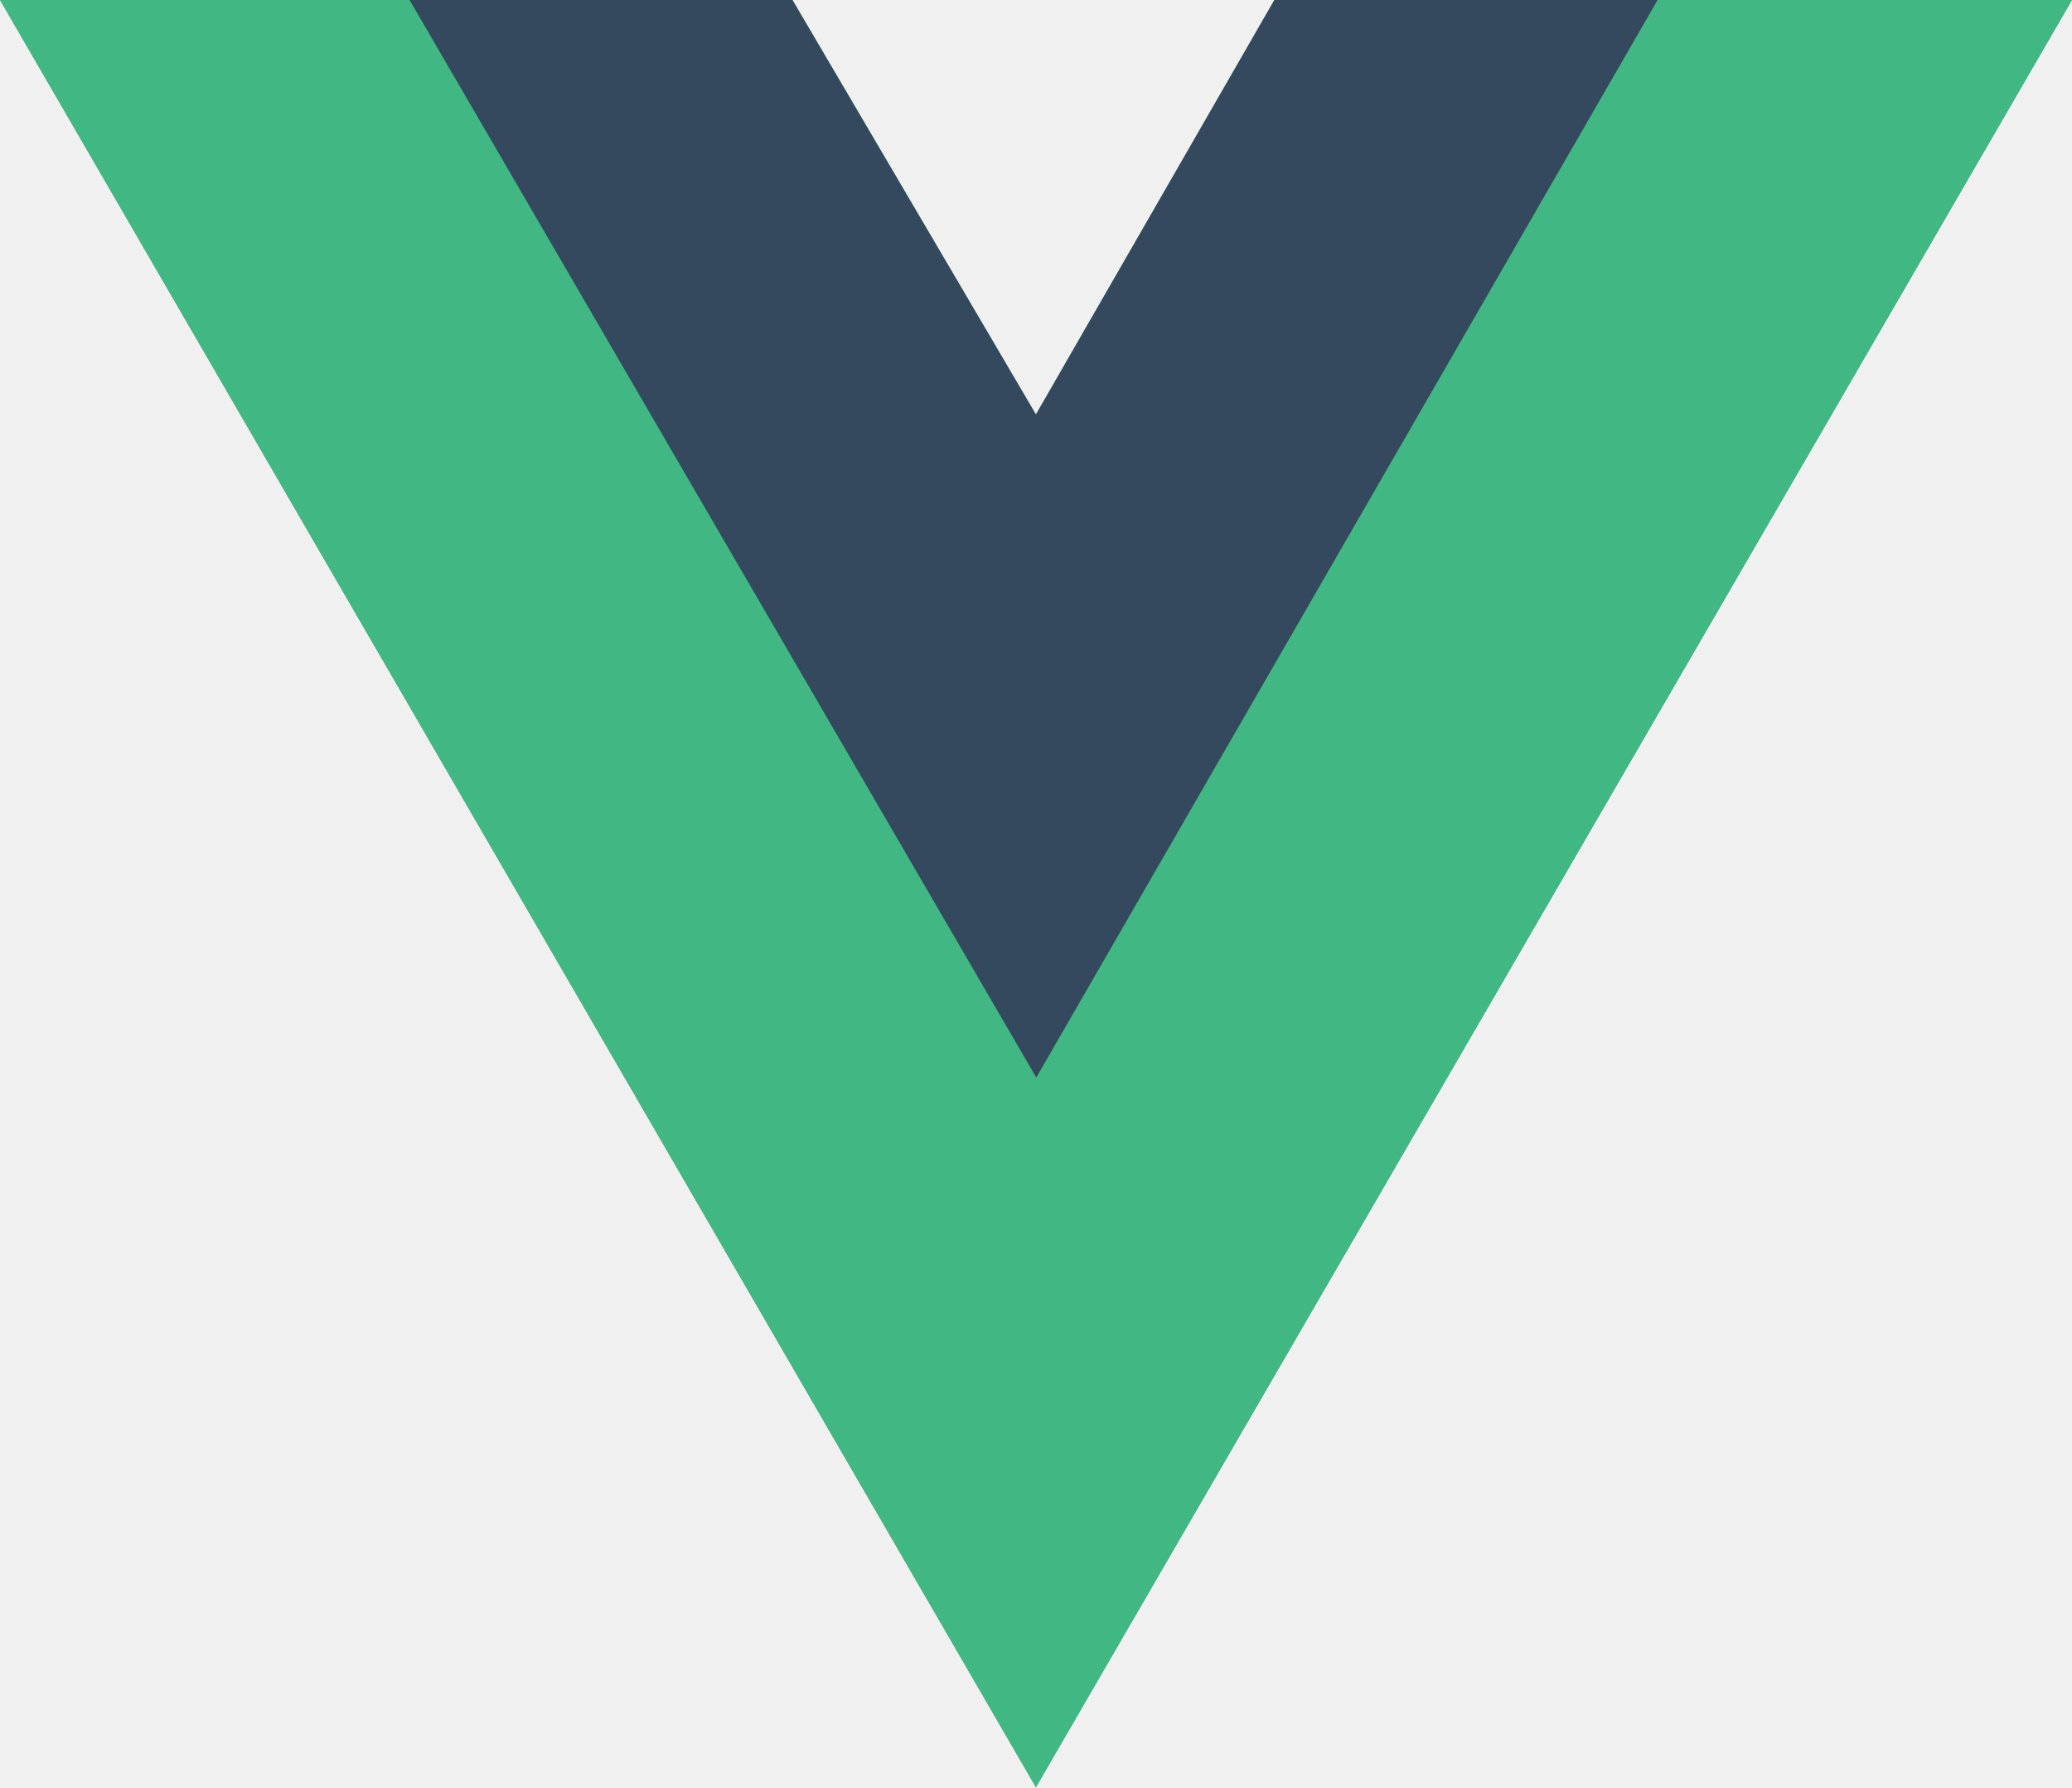
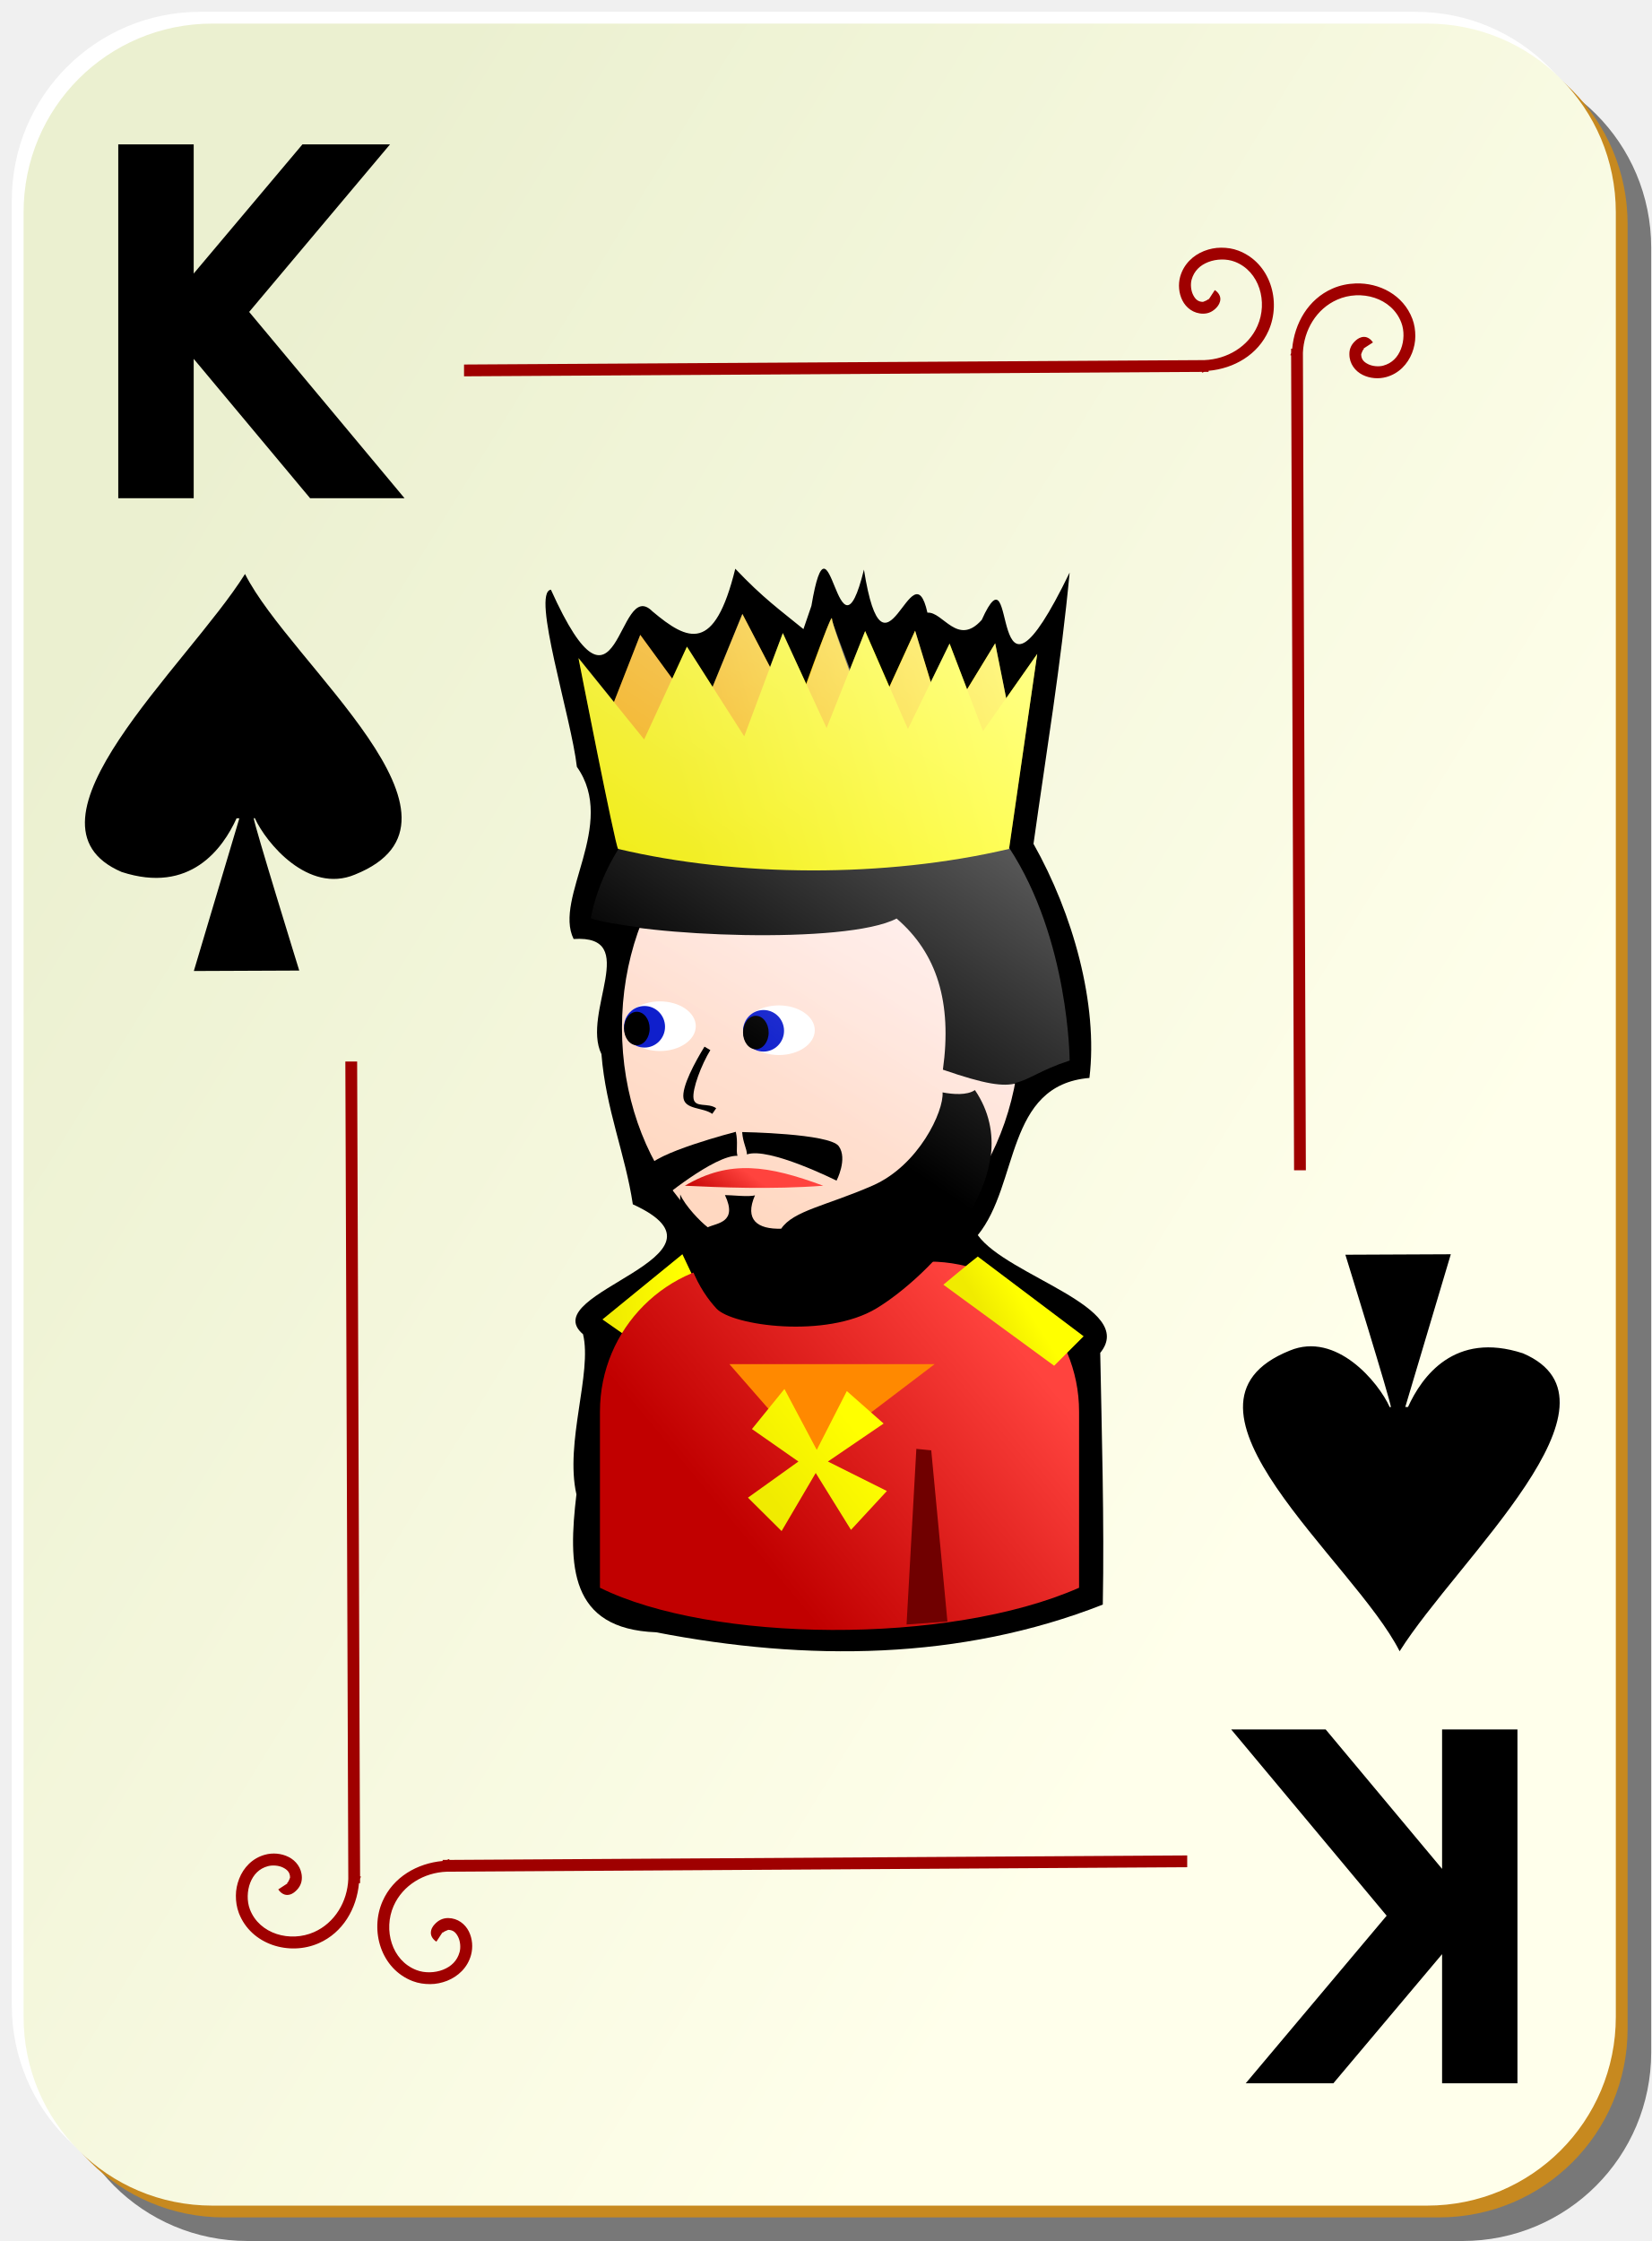
- <svg xmlns="http://www.w3.org/2000/svg" id="Layer_1" data-name="Layer 1" viewBox="0 0 116.35 100.35">
-   <defs>
-     <style>.cls-1{fill:#41b883}</style>
+ <svg xmlns="http://www.w3.org/2000/svg" xmlns:xlink="http://www.w3.org/1999/xlink" id="svg2" viewBox="0 0 140 190" version="1.0" y="0" x="0">
+   <defs id="defs3">
+     <linearGradient id="linearGradient4853" x1="2" gradientUnits="userSpaceOnUse" y1="63.1" gradientTransform="translate(0 -1)" x2="109" y2="128.7">
+       <stop id="stop2062" stop-color="#ebf0d0" offset="0" />
+       <stop id="stop2064" stop-color="#ffffeb" offset="1" />
+     </linearGradient>
+     <linearGradient id="linearGradient6214">
+       <stop id="stop6216" stop-color="#c10000" offset="0" />
+       <stop id="stop6218" stop-color="#ff433e" offset="1" />
+     </linearGradient>
+     <linearGradient id="linearGradient5407">
+       <stop id="stop5409" stop-color="#f0eb00" offset="0" />
+       <stop id="stop5411" stop-color="#ff0" offset="1" />
+     </linearGradient>
+     <linearGradient id="linearGradient30461" x1="356.44" gradientUnits="userSpaceOnUse" x2="484.8" gradientTransform="matrix(.18682 0 0 .14486 -40.32 3.0493)" y1="437.5" y2="256.18">
+       <stop id="stop3859" stop-color="#ffd8c1" offset="0" />
+       <stop id="stop3861" stop-color="#ffeded" offset="1" />
+     </linearGradient>
+     <linearGradient id="linearGradient30463" x1="25.75" xlink:href="#linearGradient5407" gradientUnits="userSpaceOnUse" x2="32.217" gradientTransform="translate(-10.627 -29.706)" y1="103.13" y2="101.98" />
+     <linearGradient id="linearGradient30465" x1="298.99" xlink:href="#linearGradient6214" gradientUnits="userSpaceOnUse" x2="449.32" gradientTransform="matrix(.14486 0 0 .14486 -17.925 13.69)" y1="540.54" y2="415.54" />
+     <linearGradient id="linearGradient30467" x1="294.25" xlink:href="#linearGradient6214" gradientUnits="userSpaceOnUse" x2="312.09" gradientTransform="matrix(.14486 0 0 .14486 -17.527 16.383)" y1="346.33" y2="322.14" />
+     <linearGradient id="linearGradient30469" x1="32.464" gradientUnits="userSpaceOnUse" x2="60" gradientTransform="translate(-10.627 -29.706)" y1="58.34" y2="51.181">
+       <stop id="stop5419" stop-color="#f0a700" offset="0" />
+       <stop id="stop5421" stop-color="#ffed00" offset="1" />
+     </linearGradient>
+     <linearGradient id="linearGradient30471" x1="32.969" xlink:href="#linearGradient5407" gradientUnits="userSpaceOnUse" x2="60.723" gradientTransform="translate(-10.627 -29.706)" y1="63.942" y2="56.605" />
+     <linearGradient id="linearGradient30473" x1="58.248" xlink:href="#linearGradient5407" gradientUnits="userSpaceOnUse" x2="61.035" gradientTransform="translate(-10.627 -29.706)" y1="104.92" y2="103.15" />
+     <linearGradient id="linearGradient30475" x1="36.313" xlink:href="#linearGradient5407" gradientUnits="userSpaceOnUse" x2="43.598" gradientTransform="translate(-7.3067 -26.587)" y1="116.76" y2="110.93" />
+     <linearGradient id="linearGradient30477" x1="688.3" gradientUnits="userSpaceOnUse" x2="361.5" gradientTransform="matrix(.18682 0 0 .14486 -40.318 3.0477)" y1="-31.93" y2="346.67">
+       <stop id="stop2582" stop-color="#fff" offset="0" />
+       <stop id="stop2584" stop-color="#fff" stop-opacity="0" offset="1" />
+     </linearGradient>
  </defs>
-   <path class="cls-1" d="M93.08.12h23.27L58.17 100.47 0 .12h44.5l13.67 23.27L71.56.12z" transform="translate(0 -.12)" />
-   <path class="cls-1" d="M0 .12l58.17 100.35L116.35.12H93.08L58.17 60.33 23 .12z" transform="translate(0 -.12)" />
-   <path d="M23 .12l35.19 60.5L93.08.12H71.56L58.17 23.39 44.5.12z" transform="translate(0 -.12)" fill="#35495e" />
+   <g id="layer1">
+     <g id="g1344">
+       <g id="g5630">
+         <path id="rect2070" d="m21 5h103c8.86 0 16 7.136 16 16v153c0 8.86-7.14 16-16 16h-103c-8.864 0-16-7.14-16-16v-153c0-8.864 7.136-16 16-16z" fill-opacity=".498" />
+         <path id="rect1300" d="m17 1h103c8.86 0 16 7.136 16 16v153c0 8.86-7.14 16-16 16h-103c-8.864 0-16-7.14-16-16v-153c0-8.864 7.136-16 16-16z" fill="#fff" />
+         <path id="path5624" d="m19 3h103c8.86 0 16 7.136 16 16v153c0 8.86-7.14 16-16 16h-103c-8.864 0-16-7.14-16-16v-153c0-8.864 7.136-16 16-16z" fill="#c7891f" />
+         <path id="rect1306" d="m18 2h103c8.86 0 16 7.136 16 16v153c0 8.86-7.14 16-16 16h-103c-8.864 0-16-7.14-16-16v-153c0-8.864 7.136-16 16-16z" fill="url(#linearGradient4853)" />
+       </g>
+       <path id="path2869" fill-rule="evenodd" fill="#9f0000" d="m103.53 21c-0.5 0.002-0.97 0.099-1.44 0.281-0.93 0.364-1.73 1.112-2.03 2.188-0.173 0.645-0.12 1.381 0.19 2s0.93 1.119 1.75 1.125c0.48 0.003 0.85-0.196 1.16-0.532 0.15-0.167 0.31-0.415 0.31-0.718s-0.21-0.583-0.47-0.75l-0.53 0.812c0.07 0.046 0-0.005 0-0.062 0-0.058 0.02-0.022-0.03 0.031-0.1 0.106-0.46 0.219-0.44 0.219-0.42-0.003-0.65-0.217-0.84-0.594s-0.23-0.905-0.13-1.281c0.21-0.751 0.72-1.231 1.41-1.5 0.69-0.27 1.55-0.298 2.25-0.031 2.11 0.807 2.82 3.429 1.93 5.437-0.77 1.764-2.58 2.83-4.5 2.906l-62.776 0.375v1l62.566-0.375v0.063c0.07 0 0.14-0.06 0.21-0.063h0.35v-0.093c2.16-0.195 4.19-1.362 5.09-3.407 1.1-2.492 0.15-5.748-2.56-6.781-0.47-0.18-0.97-0.252-1.47-0.25zm11.41 3.031c-0.67 0.023-1.35 0.163-1.97 0.438-2.05 0.903-3.21 2.93-3.41 5.093h-0.09v0.344c0 0.078-0.06 0.141-0.06 0.219h0.06l0.25 69.094h1l-0.25-69.313c0.08-1.919 1.14-3.72 2.91-4.5 2-0.887 4.62-0.178 5.43 1.938 0.27 0.698 0.24 1.561-0.03 2.25-0.27 0.688-0.75 1.202-1.5 1.406-0.37 0.102-0.9 0.064-1.28-0.125s-0.59-0.421-0.59-0.844c0 0.018 0.11-0.34 0.21-0.437 0.06-0.049 0.09-0.031 0.04-0.032-0.06 0-0.11-0.07-0.07 0l0.82-0.531c-0.17-0.259-0.45-0.468-0.75-0.469-0.31 0-0.55 0.16-0.72 0.313-0.34 0.306-0.54 0.681-0.53 1.156 0 0.819 0.5 1.44 1.12 1.75 0.62 0.311 1.36 0.363 2 0.188 1.08-0.293 1.82-1.102 2.19-2.031 0.18-0.465 0.28-0.941 0.28-1.438s-0.07-0.996-0.25-1.469c-0.77-2.029-2.8-3.068-4.81-3zm-85.659 65.969l0.25 69.31c-0.076 1.92-1.142 3.72-2.906 4.5-2.008 0.89-4.63 0.18-5.437-1.93-0.267-0.7-0.239-1.57 0.031-2.26 0.269-0.68 0.749-1.2 1.5-1.4 0.376-0.1 0.904-0.07 1.281 0.12s0.591 0.42 0.594 0.85c0-0.02-0.113 0.34-0.219 0.43-0.053 0.05-0.089 0.04-0.031 0.04 0.057 0 0.108 0.07 0.062 0l-0.812 0.53c0.167 0.26 0.447 0.47 0.75 0.47s0.551-0.16 0.718-0.32c0.336-0.3 0.535-0.68 0.532-1.15-0.006-0.82-0.506-1.44-1.125-1.75s-1.355-0.37-2-0.19c-1.076 0.29-1.824 1.1-2.188 2.03-0.182 0.47-0.279 0.94-0.281 1.44s0.07 0.99 0.25 1.47c1.033 2.7 4.289 3.66 6.781 2.56 2.045-0.9 3.212-2.93 3.407-5.09h0.093v-0.35c0.003-0.08 0.063-0.14 0.063-0.22h-0.063l-0.25-69.09h-1zm71.379 67.31l-62.566 0.38v-0.07c-0.078 0-0.141 0.06-0.219 0.07h-0.344v0.09c-2.163 0.2-4.19 1.36-5.093 3.41-1.101 2.49-0.144 5.75 2.562 6.78 0.472 0.18 0.971 0.25 1.469 0.25 0.497 0 0.972-0.1 1.437-0.28 0.93-0.37 1.739-1.11 2.032-2.19 0.175-0.65 0.122-1.38-0.188-2s-0.932-1.12-1.75-1.13c-0.476 0-0.85 0.2-1.156 0.54-0.153 0.16-0.314 0.41-0.313 0.72 0.001 0.3 0.21 0.58 0.469 0.74l0.531-0.81c-0.07-0.04 0 0.01 0 0.07 0 0.05-0.017 0.02 0.031-0.04 0.097-0.1 0.455-0.21 0.438-0.22 0.423 0.01 0.655 0.22 0.844 0.6s0.227 0.9 0.125 1.28c-0.205 0.75-0.718 1.23-1.407 1.5-0.688 0.27-1.552 0.3-2.25 0.03-2.115-0.81-2.824-3.43-1.937-5.44 0.779-1.76 2.581-2.83 4.5-2.9l62.785-0.38v-1z" />
+     </g>
+   </g>
+   <path id="text1481" d="m10.027 12.24h6.396v10.951l9.221-10.951h7.426l-11.945 14.206 13.174 15.794h-8.007l-9.869-11.815v11.815h-6.396v-30" />
+   <path id="text4064" d="m128.66 176.63h-6.39v-10.95l-9.22 10.95h-7.43l11.95-14.21-13.18-15.79h8.01l9.87 11.82v-11.82h6.39v30" />
+   <path id="path1561" fill-rule="evenodd" d="m20.775 48.665c-4.925 7.825-20.035 21.149-10.463 25.263 5.811 1.894 8.576-1.983 9.747-4.549h0.235l-3.859 12.946 8.937-0.038s-3.85-12.445-3.859-12.921h0.094c0.946 2.097 4.536 6.439 8.484 4.785 11.546-4.635-5.455-17.824-9.316-25.486z" />
+   <path id="path2018" fill-rule="evenodd" d="m118.67 140c4.92-7.82 20.03-21.15 10.46-25.26-5.81-1.9-8.58 1.98-9.75 4.55h-0.23l3.86-12.95-8.94 0.04s3.85 12.44 3.86 12.92h-0.1c-0.94-2.1-4.53-6.44-8.48-4.79-11.547 4.64 5.45 17.83 9.32 25.49z" />
+   <g id="g3155" transform="matrix(1.0001 0 0 1 36.249 36.75)">
+     <path id="path2085" d="m31.869 16.589c-1.984-1.622-3.418-2.631-5.778-5.119-1.766 7.185-4.003 6.155-7.028 3.611-3.019-3.035-2.781 11.104-8.603-1.836-1.678 0.231 1.738 10.88 2.201 15.019 3.47 4.895-2.011 11.097-0.275 14.598 5.737-0.376 0.64 6.226 2.358 9.76 0.373 4.68 2.021 8.457 2.661 12.734 9.695 4.432-8.42 7.463-4.222 11.013 0.795 3.266-1.558 9.17-0.56 13.581-0.712 5.999-0.627 11.41 6.75 11.69 12.781 2.48 25.817 2.39 37.875-2.346 0.135-6.988-0.095-14.907-0.218-21.344 3.164-3.864-7.896-6.498-10.38-9.982 3.527-4.321 2.31-12.724 9.464-13.327 0.76-6.259-1.413-13.959-4.741-19.847 1.071-7.661 2.343-15.295 3.063-23-7.17 14.794-4.284-3.014-7.451 4.013-2.051 2.307-3.298-0.731-4.604-0.611-1.296-5.817-3.648 7.245-5.383-3.652-2.244 9.141-2.866-6.302-4.453 3.072l-0.676 1.973z" />
+     <path id="path1418" d="m50.252 50.397c0 11.413-7.564 20.676-16.883 20.676-9.32 0-16.884-9.263-16.884-20.676s7.564-20.676 16.884-20.676c9.319 0 16.883 9.263 16.883 20.676z" fill="url(#linearGradient30461)" />
+     <path id="path2451" fill-rule="evenodd" fill="url(#linearGradient30463)" d="m16.873 76.544l-2.045-1.427 6.78-5.53 1.515 3.207s-5.919 4.019-6.25 3.75z" />
+     <path id="path1420" fill="url(#linearGradient30465)" d="m27.343 70.211c-7.049 0-12.725 5.676-12.725 12.725v14.929c9.38 4.645 29.527 4.895 40.619 0v-14.929c0-7.049-5.675-12.725-12.724-12.725h-15.17z" />
+     <path id="path1422" fill-rule="evenodd" d="m13.83 41.095s1.698-14.374 20.612-14.41c19.976 0.82 19.997 26.496 19.997 26.496-4.853 1.577-3.505 3.258-10.747 0.76 0.791-5.699-0.5-9.879-3.925-12.815-4.269 2.238-21.564 1.504-25.937-0.031z" />
+     <g id="g1424" transform="matrix(.14486 0 0 .097903 -17.725 27.113)">
+       <path id="path1426" transform="translate(-4 -6)" fill="#fff" d="m353 245.86c0 11.87-9.41 21.5-21 21.5s-21-9.63-21-21.5 9.41-21.5 21-21.5 21 9.63 21 21.5z" />
+       <path id="path1428" transform="matrix(.57143 0 0 .83721 129.29 34.524)" fill="#0f1fcc" d="m353 245.86c0 11.87-9.41 21.5-21 21.5s-21-9.63-21-21.5 9.41-21.5 21-21.5 21 9.63 21 21.5z" />
+       <path id="path1430" transform="matrix(.35714 0 0 .67442 195.93 76.048)" d="m353 245.86c0 11.87-9.41 21.5-21 21.5s-21-9.63-21-21.5 9.41-21.5 21-21.5 21 9.63 21 21.5z" />
+     </g>
+     <g id="g1438" transform="matrix(.14486 0 0 .097903 -27.814 26.772)">
+       <path id="path1440" transform="translate(-4 -6)" fill="#fff" d="m353 245.86c0 11.87-9.41 21.5-21 21.5s-21-9.63-21-21.5 9.41-21.5 21-21.5 21 9.63 21 21.5z" />
+       <path id="path1442" transform="matrix(.57143 0 0 .83721 129.29 34.524)" fill="#0f1fcc" d="m353 245.86c0 11.87-9.41 21.5-21 21.5s-21-9.63-21-21.5 9.41-21.5 21-21.5 21 9.63 21 21.5z" />
+       <path id="path1444" transform="matrix(.35714 0 0 .67442 195.93 76.048)" d="m353 245.86c0 11.87-9.41 21.5-21 21.5s-21-9.63-21-21.5 9.41-21.5 21-21.5 21 9.63 21 21.5z" />
+     </g>
+     <path id="path1446" fill-rule="evenodd" fill="url(#linearGradient30467)" d="m21.818 63.779c2.92 0.139 7.302 0.336 11.728 0-4.654-1.718-7.921-2.246-11.728 0z" />
+     <path id="path1448" fill="#700000" d="m41.441 86.09l1.263 0.124 1.372 14.516-3.465 0.25 0.83-14.89z" />
+     <path id="path1454" fill-rule="evenodd" d="m23.48 51.989c-0.792 1.287-1.945 3.402-1.781 4.375 0.164 0.972 1.652 0.762 2.442 1.323l0.331-0.478c-0.695-0.493-1.783-0.008-1.918-0.808-0.135-0.799 0.681-2.915 1.422-4.118l-0.496-0.294z" />
+     <path id="path1649" fill-rule="evenodd" d="m25.215 64.573c1.104 2.336-0.668 2.358-1.458 2.73-0.614-0.461-1.929-1.829-2.337-2.785-0.129 5.307 1.724 8.204 3.068 9.669 1.343 1.466 9.282 2.565 13.557 0 4.275-2.564 13.239-11.336 8.362-18.517-0.668 0.464-1.884 0.363-2.744 0.197 0.122 1.588-2.019 6.19-5.927 7.9s-6.723 2.123-7.752 3.656c-2.011 0.059-3.134-0.749-2.222-2.832-0.491 0.161-2.006-0.021-2.547-0.018z" />
+     <path id="path2411" fill-rule="evenodd" d="m26.134 59.209s-7.085 1.824-7.505 3.087c-0.421 1.262 1.052 2.735 1.052 2.735s4.63-3.858 6.594-3.788c-0.141-0.491 0.07-1.122-0.141-2.034z" />
+     <path id="path2413" fill-rule="evenodd" d="m26.673 59.23s7.408 0.115 8.188 1.194c0.779 1.079-0.186 2.925-0.186 2.925s-5.742-2.878-7.595-2.223c-0.013-0.511-0.335-0.963-0.407-1.896z" />
+     <path id="path2427" fill-rule="evenodd" fill="url(#linearGradient30469)" d="m15.447 23.678l2.588-6.604 5.088 6.97 3.574-8.738 4.457 8.548s3.131-8.84 3.131-8.164c0 0.677 3.295 9.225 3.295 9.225l3.75-8.194 2.491 8.106 4.302-7.033 1.25 6.25v5s-27.5 1.25-30 0-4.013-5.222-3.926-5.366z" />
+     <path id="path2415" fill-rule="evenodd" fill="url(#linearGradient30471)" d="m16.155 35.224c10.076 2.387 22.627 2.475 33.146 0l2.386-16.528-4.596 6.54-2.828-7.424-3.536 7.248-3.624-8.309-3.27 8.22-3.713-8.043-3.27 8.75-4.861-7.601-3.624 7.867-5.569-6.895s3.094 15.822 3.359 16.175z" />
+     <path id="path2439" fill-rule="evenodd" fill="url(#linearGradient30473)" d="m46.649 69.784c-0.672 0.51-2.917 2.387-2.917 2.387l9.391 6.873 2.5-2.5-8.974-6.76z" />
+     <path id="path2471" fill-rule="evenodd" fill="#ff8900" d="m32.533 86.852l-6.942-7.947h17.405l-10.463 7.947z" />
+     <path id="path2461" fill-rule="evenodd" fill="url(#linearGradient30475)" d="m30.258 81.013l-2.754 3.397 3.939 2.753-4.278 3.064 2.852 2.832 2.893-4.924 2.99 4.823 3.043-3.295-5-2.5 4.723-3.22-3.119-2.753-2.549 4.988-2.74-5.165z" />
+     <path id="path1688" d="m26.688 15.292l-2.532 6.188-2.156-3.407-1.25 2.719-2.719-3.719-2.219 5.688-3-3.719s3.079 15.834 3.344 16.188c0.01 0.002 0.022-0.003 0.032 0-1.946 3.095-2.344 5.875-2.344 5.875 0.867 0.304 2.506 0.557 4.187 0.781-0.966 2.603-1.531 5.456-1.531 8.5 0 4.217 1.04 8.135 2.812 11.406-0.239 0.174-0.634 0.34-0.687 0.5-0.421 1.263 1.063 2.75 1.063 2.75s0.787-0.562 1.187-0.875c0.199 0.27 0.353 0.587 0.563 0.844 0.003 2.651 0.517 4.604 1.187 6.125-0.079 0.031-0.172 0.03-0.25 0.062l-0.75-1.625-6.781 5.532 1.844 1.312c-1.185 1.934-2.063 4.088-2.063 6.531v14.907c6.012 2.975 16.36 3.925 26 3.095v0.03l3.437-0.25v-0.03c4.135-0.58 8.053-1.462 11.188-2.845v-14.907c0-1.777-0.378-3.465-1.031-5l1.406-1.406-8.969-6.75c-0.237 0.18-0.57 0.466-1.031 0.844-0.939-0.235-1.927-0.392-2.937-0.406 2.438-2.535 4.709-5.75 5.062-9.125 0.922-1.851 1.62-3.859 2.031-6.032 1.255-0.272 2.128-1.084 4.657-1.906 0 0-0.041-10.27-5.126-18.031 0.027-0.182 2.376-16.438 2.376-16.438l-2.626 3.75-0.937-4.656-2.375 3.906-1.5-3.875-1.594 3.25-1.312-4.343-2.188 4.781-2.062-4.75-1.282 3.219c-0.76-2.064-1.531-3.968-1.531-4.282 0-0.464-1.231 3.027-2.156 5.594l-2-4.375-1.094 2.875-2.343-4.5z" fill="url(#linearGradient30477)" />
+   </g>
</svg>
